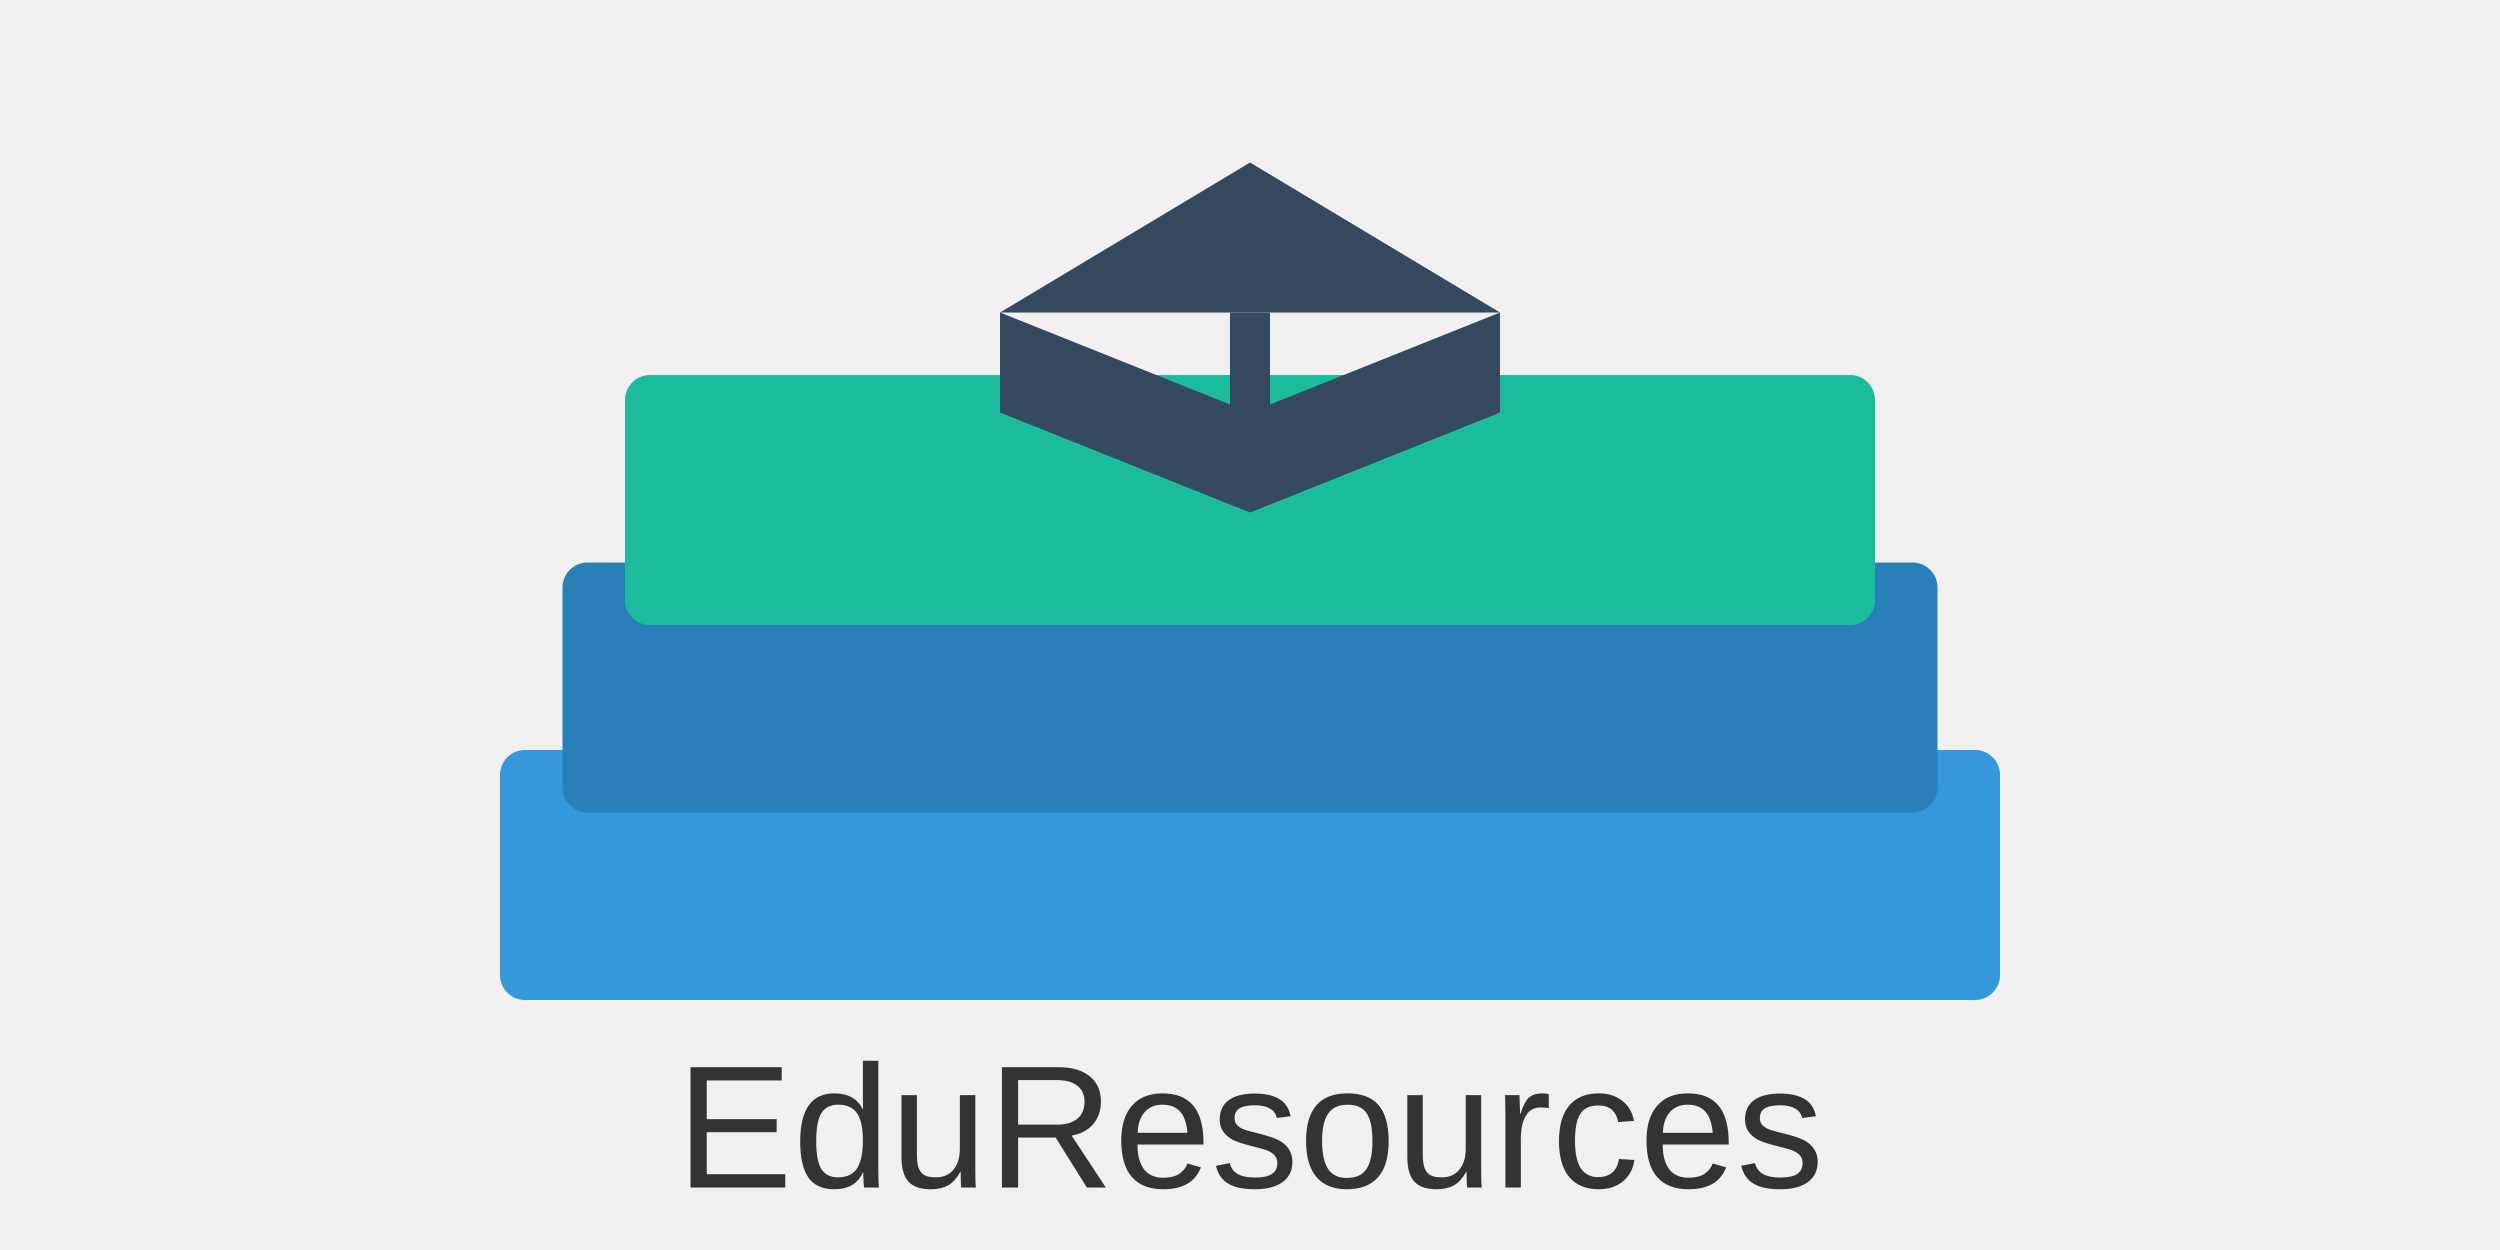
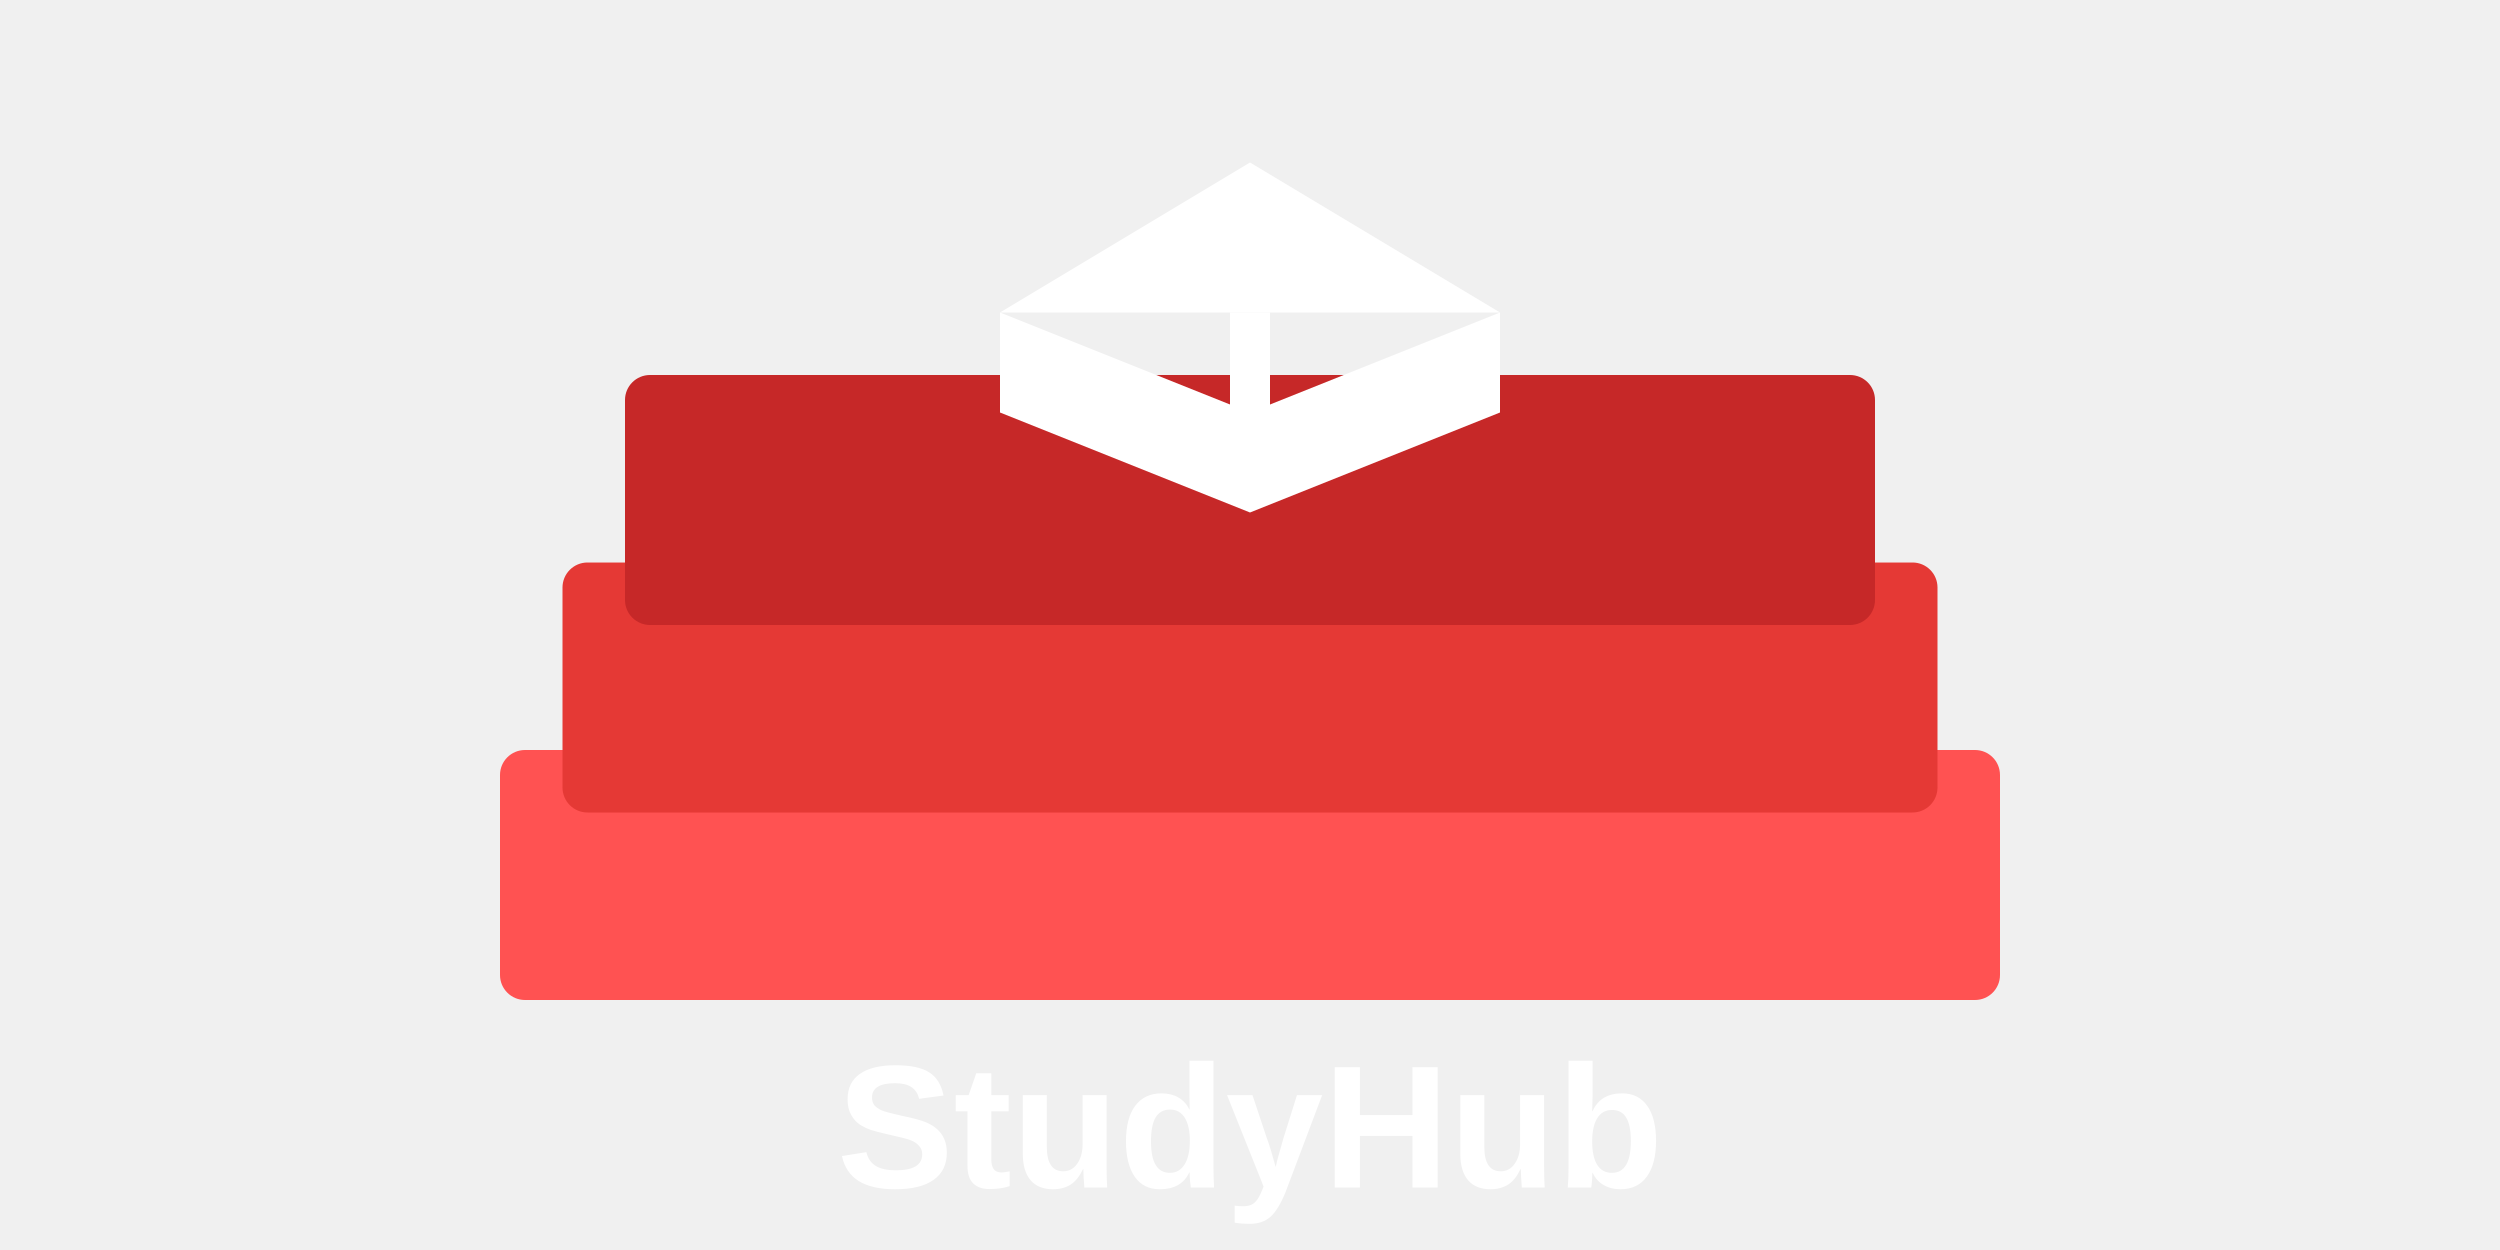
<svg xmlns="http://www.w3.org/2000/svg" width="200" height="100" viewBox="0 0 200 100">
-   <rect x="40" y="60" width="120" height="20" rx="2" fill="#3498db" />
-   <rect x="45" y="45" width="110" height="20" rx="2" fill="#2980b9" />
-   <rect x="50" y="30" width="100" height="20" rx="2" fill="#1abc9c" />
+   <rect x="40" y="60" width="120" height="20" rx="2" fill="#FF5252" />
+   <rect x="45" y="45" width="110" height="20" rx="2" fill="#E53935" />
+   <rect x="50" y="30" width="100" height="20" rx="2" fill="#C62828" />
  <g transform="translate(100, 25) scale(0.8)">
-     <path d="M0,-15 L-25,0 L25,0 Z" fill="#34495e" />
-     <rect x="-2" y="0" width="4" height="12" fill="#34495e" />
-     <path d="M-25,0 L-25,10 L0,20 L25,10 L25,0 L0,10 Z" fill="#34495e" />
+     <path d="M0,-15 L-25,0 L25,0 Z" fill="#FFFFFF" />
+     <rect x="-2" y="0" width="4" height="12" fill="#FFFFFF" />
+     <path d="M-25,0 L-25,10 L0,20 L25,10 L25,0 L0,10 Z" fill="#FFFFFF" />
  </g>
-   <text x="100" y="95" font-family="Arial" font-size="14" fill="#333" text-anchor="middle">EduResources</text>
+   <text x="100" y="95" font-family="Arial" font-size="14" font-weight="bold" fill="#FFFFFF" text-anchor="middle">StudyHub</text>
</svg>
